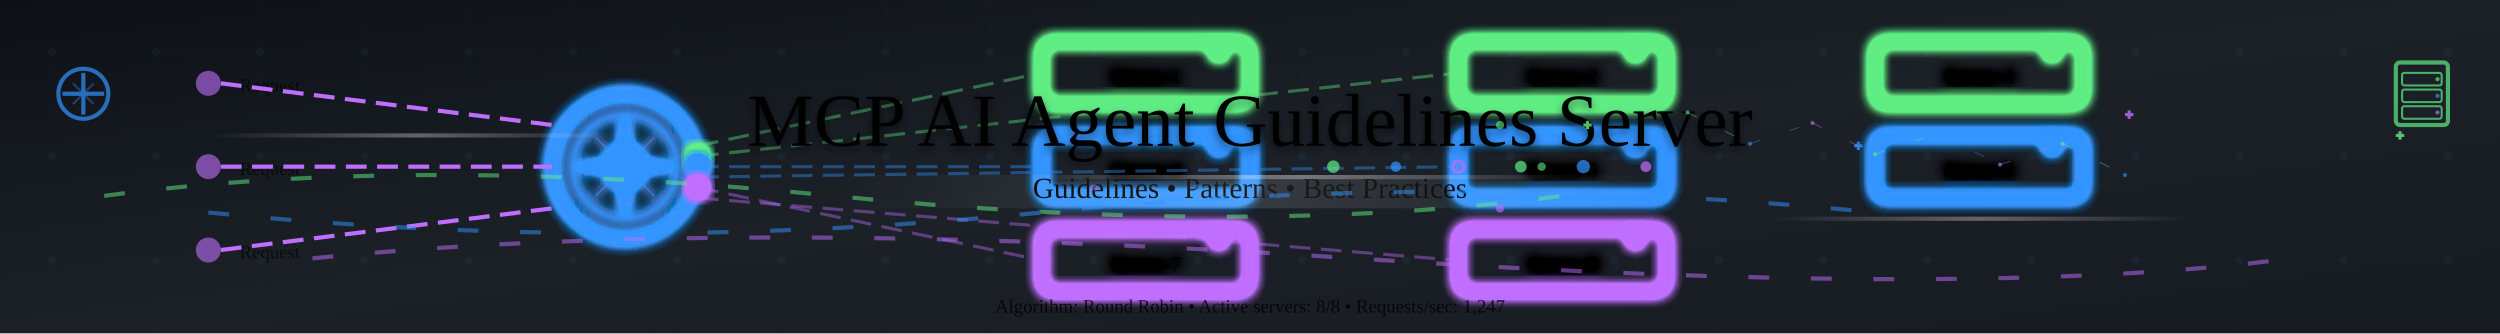
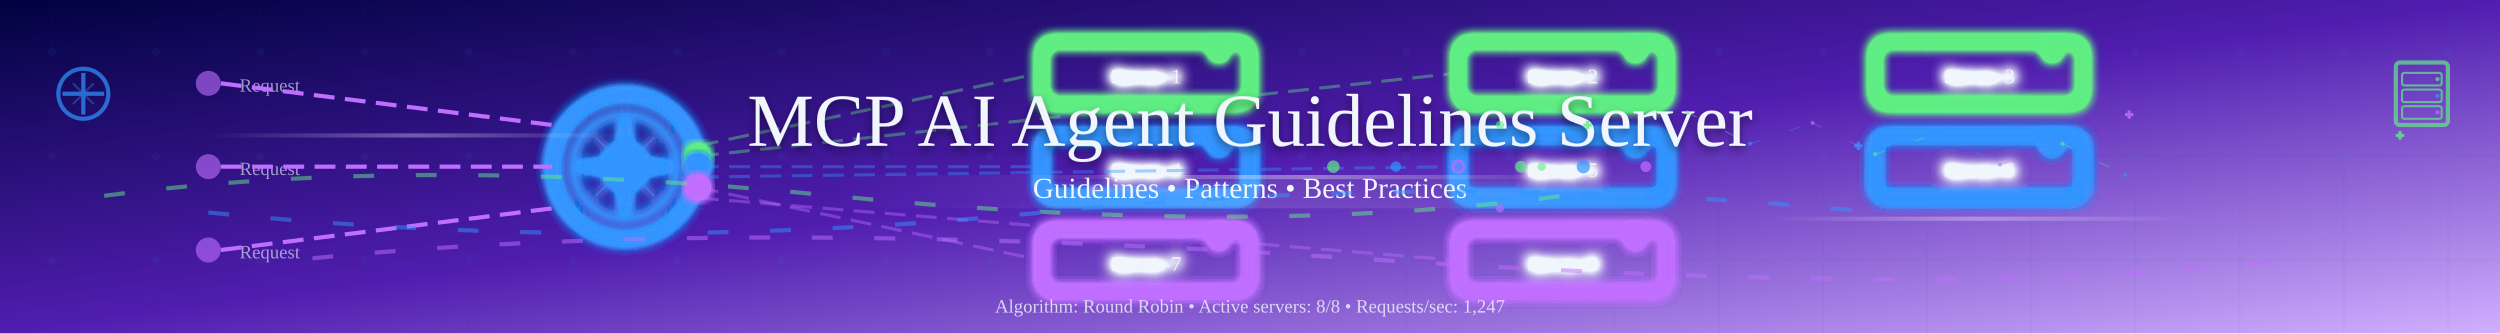
<svg xmlns="http://www.w3.org/2000/svg" width="1200" height="160" viewBox="0 0 1200 160" role="img" aria-label="Load Balancer Distribution">
  <defs>
    <linearGradient id="bgLBGrad" x1="0%" y1="0%" x2="100%" y2="100%">
-       <stop offset="0%" style="stop-color:#0d1117;stop-opacity:1">
-         <animate attributeName="stop-color" values="#0d1117;#161b22;#0d1117" dur="4.5s" repeatCount="indefinite" />
+       <stop offset="0%" style="stop-color:#000240;stop-opacity:1">
+         <animate attributeName="stop-color" values="#000240;#501DAF;#000240" dur="4.5s" repeatCount="indefinite" />
      </stop>
-       <stop offset="50%" style="stop-color:#1c2128;stop-opacity:1" />
-       <stop offset="100%" style="stop-color:#161b22;stop-opacity:1">
-         <animate attributeName="stop-color" values="#161b22;#0d1117;#161b22" dur="4.5s" repeatCount="indefinite" />
+       <stop offset="50%" style="stop-color:#501DAF;stop-opacity:1" />
+       <stop offset="100%" style="stop-color:#D0B0FF;stop-opacity:1">
+         <animate attributeName="stop-color" values="#000240;#501DAF;#000240" dur="4.5s" repeatCount="indefinite" />
      </stop>
    </linearGradient>
    <radialGradient id="lbGlow" cx="50%" cy="50%" r="50%">
      <stop offset="0%" style="stop-color:#3094FF;stop-opacity:1" />
      <stop offset="50%" style="stop-color:#5FED83;stop-opacity:0.6" />
      <stop offset="100%" style="stop-color:#C06EFF;stop-opacity:0" />
    </radialGradient>
    <filter id="glow" x="-50%" y="-50%" width="200%" height="200%">
      <feGaussianBlur stdDeviation="3" result="blur" />
      <feColorMatrix in="blur" type="matrix" values="1 0 0 0 0  0 1 0 0 0  0 0 1 0 0  0 0 0 8 0" result="glow" />
      <feMerge>
        <feMergeNode in="glow" />
        <feMergeNode in="SourceGraphic" />
      </feMerge>
    </filter>
    <filter id="dropShadow" x="-50%" y="-50%" width="200%" height="200%">
      <feGaussianBlur in="SourceAlpha" stdDeviation="2" />
      <feOffset dx="0" dy="2" result="offsetblur" />
      <feFlood flood-color="#000000" flood-opacity="0.5" />
      <feComposite in2="offsetblur" operator="in" />
      <feMerge>
        <feMergeNode />
        <feMergeNode in="SourceGraphic" />
      </feMerge>
    </filter>
    <linearGradient id="shine14" x1="0%" y1="0%" x2="100%" y2="0%">
      <stop offset="0%" style="stop-color:#ffffff;stop-opacity:0" />
      <stop offset="50%" style="stop-color:#ffffff;stop-opacity:0.8" />
      <stop offset="100%" style="stop-color:#ffffff;stop-opacity:0" />
      <animate attributeName="x1" values="-100%;200%" dur="1.5s" repeatCount="indefinite" />
      <animate attributeName="x2" values="0%;300%" dur="1.5s" repeatCount="indefinite" />
    </linearGradient>
    <pattern id="networkTopo" x="0" y="0" width="50" height="50" patternUnits="userSpaceOnUse">
      <circle cx="25" cy="25" r="2" fill="#3094FF" opacity="0.2" />
      <path d="M 0 25 L 50 25 M 25 0 L 25 50" stroke="#30363d" stroke-width="0.5" opacity="0.2" />
    </pattern>
  </defs>
  <style>
    @media (prefers-color-scheme: dark) {
      .text-primary { fill: #f0f6fc; font-family: 'SF Pro Display', -apple-system, BlinkMacSystemFont, 'Segoe UI', 'Roboto', 'Helvetica Neue', Arial, sans-serif; font-weight: 700; letter-spacing: -0.5px; }
      .text-secondary { fill: #c9d1d9; font-family: 'SF Pro Text', -apple-system, BlinkMacSystemFont, 'Segoe UI', 'Roboto', 'Helvetica Neue', Arial, sans-serif; font-weight: 500; letter-spacing: 0.5px; }
    }
    @media (prefers-color-scheme: light) {
      .text-primary { fill: #24292f; font-family: 'SF Pro Display', -apple-system, BlinkMacSystemFont, 'Segoe UI', 'Roboto', 'Helvetica Neue', Arial, sans-serif; font-weight: 700; letter-spacing: -0.5px; }
      .text-secondary { fill: #1f2328; font-family: 'SF Pro Text', -apple-system, BlinkMacSystemFont, 'Segoe UI', 'Roboto', 'Helvetica Neue', Arial, sans-serif; font-weight: 500; letter-spacing: 0.5px; }
    }
    
    .server-pulse { 
      animation: server-heartbeat 3s cubic-bezier(0.4, 0, 0.2, 1) infinite; 
      transform-origin: center;
    }
    @keyframes server-heartbeat {
      0%, 100% { opacity: 0.5; transform: scale(2.0); }
      50% { opacity: 1; transform: scale(2.1); }
    }
    
    .request-flow {
      stroke-dasharray: 10 5;
      animation: req-distribute 2s linear infinite;
    }
    @keyframes req-distribute {
      to { stroke-dashoffset: -100; }
    }
    
    .round-robin {
      animation: robin-rotate 8s linear infinite;
      transform-origin: center;
    }
    @keyframes robin-rotate {
      to { transform: rotate(360deg); }
    }
    
    .server-health {
      animation: health-indicator 2.5s ease-in-out infinite;
    }
    @keyframes health-indicator {
      0%, 100% { opacity: 0.4; r: 3; }
      50% { opacity: 1; r: 5; }
    }
    
    .traffic-particle {
      animation: traffic-move 3s linear infinite;
      filter: url(#glow);
    }
    @keyframes traffic-move {
      0% { opacity: 0; transform: translateX(0); }
      20% { opacity: 1; }
      80% { opacity: 1; }
      100% { opacity: 0; transform: translateX(700.0px); }
    }
    
    @media (prefers-reduced-motion: reduce) { 
      * { animation: none !important; } 
    }
  
    /* Enhanced header particle effects */
    .h-particle {
      animation: h-particle-rise 5s ease-out infinite;
    }
    @keyframes h-particle-rise {
      0% { opacity: 0; transform: translateY(60px) scale(0); }
      50% { opacity: 1; transform: translateY(30px) scale(2.5); }
      100% { opacity: 0; transform: translateY(0) scale(0); }
    }
    
    .h-sparkle {
      animation: h-sparkle-twinkle 2s ease-in-out infinite;
      transform-origin: center;
    }
    @keyframes h-sparkle-twinkle {
      0%, 100% { opacity: 0; transform: scale(0) rotate(0deg); }
      50% { opacity: 1; transform: scale(3) rotate(180deg); }
    }
    
    /* Energy waves */
    .h-energy {
      stroke-dasharray: 10 20;
      animation: h-energy-pulse 4s linear infinite;
    }
    @keyframes h-energy-pulse {
      to { stroke-dashoffset: -200; }
    }
    
    /* Orbital elements */
    .h-orbit {
      animation: h-orbit-spin 15s linear infinite;
      transform-origin: center;
    }
    @keyframes h-orbit-spin {
      to { transform: rotate(360deg); }
    }
    
    /* Glow intensity */
    .h-glow-intense {
      animation: h-glow-pulse 3s ease-in-out infinite;
    }
    @keyframes h-glow-pulse {
      0%, 100% { filter: drop-shadow(0 0 5px currentColor); opacity: 0.6; }
      50% { filter: drop-shadow(0 0 15px currentColor); opacity: 1; }
    }
    
    /* Beam effect */
    .h-beam {
      animation: h-beam-sweep 5s ease-in-out infinite;
      transform-origin: center;
    }
    @keyframes h-beam-sweep {
      0%, 100% { opacity: 0; transform: scaleX(0); }
      50% { opacity: 0.8; transform: scaleX(4); }
    }
    
    /* Constellation effect */
    .h-star {
      animation: h-star-blink 4s ease-in-out infinite;
    }
    @keyframes h-star-blink {
      0%, 100% { opacity: 0.2; r: 1px; }
      50% { opacity: 1; r: 3px; }
    }
    
    /* Network lines */
    .h-network {
      stroke-dasharray: 5 15;
      animation: h-network-pulse 6s linear infinite;
      opacity: 0.4;
    }
    @keyframes h-network-pulse {
      0%, 100% { opacity: 0.2; }
      50% { opacity: 0.8; stroke-dashoffset: -100; }
    }
    
    </style>
  <rect width="1200" height="160" fill="url(#bgLBGrad)" />
  <rect width="1200" height="160" fill="url(#networkTopo)" opacity="0.3" />
  <g class="round-robin" transform="translate(300, 80)" filter="url(#glow)">
    <circle r="35" fill="none" stroke="#3094FF" stroke-width="3" opacity="0.6" />
    <circle r="25" fill="none" stroke="#3094FF" stroke-width="2" opacity="0.4" />
    <path d="M -20 0 L 20 0 M 0 -20 L 0 20" stroke="#3094FF" stroke-width="2" />
    <path d="M -14 -14 L 14 14 M 14 -14 L -14 14" stroke="#3094FF" stroke-width="1" opacity="0.5" />
    <circle r="8" fill="#3094FF" />
  </g>
  <g opacity="0.6">
    <circle cx="100" cy="40" r="6" fill="#C06EFF" />
    <circle cx="100" cy="80" r="6" fill="#C06EFF" />
    <circle cx="100" cy="120" r="6" fill="#C06EFF" />
-     <text x="115" y="44" class="text-secondary" font-size="9">Request</text>
-     <text x="115" y="84" class="text-secondary" font-size="9">Request</text>
-     <text x="115" y="124" class="text-secondary" font-size="9">Request</text>
+     <text x="115" y="44" class="text-secondary" font-size="9" fill="#f0f6fc">Request</text>
+     <text x="115" y="84" class="text-secondary" font-size="9" fill="#f0f6fc">Request</text>
+     <text x="115" y="124" class="text-secondary" font-size="9" fill="#f0f6fc">Request</text>
  </g>
  <line class="request-flow" x1="106" y1="40" x2="265" y2="60" stroke="#C06EFF" stroke-width="2" style="animation-delay: 0s" />
  <line class="request-flow" x1="106" y1="80" x2="265" y2="80" stroke="#C06EFF" stroke-width="2" style="animation-delay: 0.7s" />
  <line class="request-flow" x1="106" y1="120" x2="265" y2="100" stroke="#C06EFF" stroke-width="2" style="animation-delay: 1.4s" />
  <g filter="url(#glow)">
    <rect class="server-pulse" x="500" y="20" width="100" height="30" rx="5" fill="none" stroke="#5FED83" stroke-width="2" style="animation-delay: 0s" />
-     <text x="550" y="40" text-anchor="middle" class="text-secondary" font-size="10">Server-1</text>
+     <text x="550" y="40" text-anchor="middle" class="text-secondary" font-size="10" fill="#f0f6fc">Server-1</text>
    <circle class="server-health" cx="585" cy="25" r="3" fill="#5FED83" style="animation-delay: 0s" />
    <rect class="server-pulse" x="700" y="20" width="100" height="30" rx="5" fill="none" stroke="#5FED83" stroke-width="2" style="animation-delay: 0.5s" />
-     <text x="750" y="40" text-anchor="middle" class="text-secondary" font-size="10">Server-2</text>
+     <text x="750" y="40" text-anchor="middle" class="text-secondary" font-size="10" fill="#f0f6fc">Server-2</text>
    <circle class="server-health" cx="785" cy="25" r="3" fill="#5FED83" style="animation-delay: 0.5s" />
    <rect class="server-pulse" x="900" y="20" width="100" height="30" rx="5" fill="none" stroke="#5FED83" stroke-width="2" style="animation-delay: 1s" />
-     <text x="950" y="40" text-anchor="middle" class="text-secondary" font-size="10">Server-3</text>
+     <text x="950" y="40" text-anchor="middle" class="text-secondary" font-size="10" fill="#f0f6fc">Server-3</text>
    <circle class="server-health" cx="985" cy="25" r="3" fill="#5FED83" style="animation-delay: 1s" />
    <rect class="server-pulse" x="500" y="65" width="100" height="30" rx="5" fill="none" stroke="#3094FF" stroke-width="2" style="animation-delay: 1.5s" />
-     <text x="550" y="85" text-anchor="middle" class="text-secondary" font-size="10">Server-4</text>
+     <text x="550" y="85" text-anchor="middle" class="text-secondary" font-size="10" fill="#f0f6fc">Server-4</text>
    <circle class="server-health" cx="585" cy="70" r="3" fill="#3094FF" style="animation-delay: 1.5s" />
    <rect class="server-pulse" x="700" y="65" width="100" height="30" rx="5" fill="none" stroke="#3094FF" stroke-width="2" style="animation-delay: 2s" />
-     <text x="750" y="85" text-anchor="middle" class="text-secondary" font-size="10">Server-5</text>
+     <text x="750" y="85" text-anchor="middle" class="text-secondary" font-size="10" fill="#f0f6fc">Server-5</text>
    <circle class="server-health" cx="785" cy="70" r="3" fill="#3094FF" style="animation-delay: 2s" />
    <rect class="server-pulse" x="900" y="65" width="100" height="30" rx="5" fill="none" stroke="#3094FF" stroke-width="2" style="animation-delay: 2.5s" />
-     <text x="950" y="85" text-anchor="middle" class="text-secondary" font-size="10">Server-6</text>
+     <text x="950" y="85" text-anchor="middle" class="text-secondary" font-size="10" fill="#f0f6fc">Server-6</text>
    <circle class="server-health" cx="985" cy="70" r="3" fill="#3094FF" style="animation-delay: 2.5s" />
    <rect class="server-pulse" x="500" y="110" width="100" height="30" rx="5" fill="none" stroke="#C06EFF" stroke-width="2" style="animation-delay: 3s" />
-     <text x="550" y="130" text-anchor="middle" class="text-secondary" font-size="10">Server-7</text>
+     <text x="550" y="130" text-anchor="middle" class="text-secondary" font-size="10" fill="#f0f6fc">Server-7</text>
    <circle class="server-health" cx="585" cy="115" r="3" fill="#C06EFF" style="animation-delay: 3s" />
    <rect class="server-pulse" x="700" y="110" width="100" height="30" rx="5" fill="none" stroke="#C06EFF" stroke-width="2" style="animation-delay: 3.5s" />
-     <text x="750" y="130" text-anchor="middle" class="text-secondary" font-size="10">Server-8</text>
+     <text x="750" y="130" text-anchor="middle" class="text-secondary" font-size="10" fill="#f0f6fc">Server-8</text>
    <circle class="server-health" cx="785" cy="115" r="3" fill="#C06EFF" style="animation-delay: 3.5s" />
  </g>
  <path d="M 335 70 L 500 35" class="request-flow" stroke="#5FED83" stroke-width="1.5" opacity="0.4" style="animation-delay: 0s" />
  <path d="M 335 75 L 700 35" class="request-flow" stroke="#5FED83" stroke-width="1.5" opacity="0.4" style="animation-delay: 0.5s" />
  <path d="M 335 80 L 500 80" class="request-flow" stroke="#3094FF" stroke-width="1.5" opacity="0.4" style="animation-delay: 1s" />
  <path d="M 335 85 L 700 80" class="request-flow" stroke="#3094FF" stroke-width="1.5" opacity="0.4" style="animation-delay: 1.5s" />
  <path d="M 335 90 L 500 125" class="request-flow" stroke="#C06EFF" stroke-width="1.5" opacity="0.4" style="animation-delay: 2s" />
  <path d="M 335 95 L 700 125" class="request-flow" stroke="#C06EFF" stroke-width="1.5" opacity="0.4" style="animation-delay: 2.5s" />
  <g class="traffic-particle" style="animation-delay: 0s">
    <circle cx="335" cy="75" r="4" fill="#5FED83" opacity="0.8" />
  </g>
  <g class="traffic-particle" style="animation-delay: 1s">
    <circle cx="335" cy="80" r="4" fill="#3094FF" opacity="0.8" />
  </g>
  <g class="traffic-particle" style="animation-delay: 2s">
    <circle cx="335" cy="90" r="4" fill="#C06EFF" opacity="0.8" />
  </g>
  <g transform="translate(25, 30)" opacity="0.7">
    <circle cx="15" cy="15" r="12" fill="none" stroke="#3094FF" stroke-width="2" />
    <path d="M 5 15 L 25 15 M 15 5 L 15 25" stroke="#3094FF" stroke-width="2" />
    <path d="M 10 10 L 20 20 M 20 10 L 10 20" stroke="#3094FF" stroke-width="1" opacity="0.5" />
  </g>
  <g transform="translate(1150, 30)" opacity="0.7">
    <rect x="0" y="0" width="25" height="30" rx="2" fill="none" stroke="#5FED83" stroke-width="2" />
    <rect x="3" y="5" width="19" height="6" rx="1" fill="none" stroke="#5FED83" stroke-width="1" />
    <rect x="3" y="13" width="19" height="6" rx="1" fill="none" stroke="#5FED83" stroke-width="1" />
    <rect x="3" y="21" width="19" height="6" rx="1" fill="none" stroke="#5FED83" stroke-width="1" />
    <circle cx="20" cy="8" r="1" fill="#5FED83" />
    <circle cx="20" cy="16" r="1" fill="#3094FF" />
    <circle cx="20" cy="24" r="1" fill="#C06EFF" />
  </g>
-   <text x="600" y="150" text-anchor="middle" class="text-secondary" font-size="9" opacity="0.8">Algorithm: Round Robin • Active servers: 8/8 • Requests/sec: 1,247</text>
-   <text x="600" y="70" text-anchor="middle" class="text-primary" font-size="36" filter="url(#dropShadow)">MCP AI Agent Guidelines Server</text>
-   <text x="600" y="95" text-anchor="middle" class="subtitle text-secondary" font-size="14">Guidelines • Patterns • Best Practices</text>
+   <text x="600" y="150" text-anchor="middle" class="text-secondary" font-size="9" opacity="0.8" fill="#f0f6fc">Algorithm: Round Robin • Active servers: 8/8 • Requests/sec: 1,247</text>
+   <text x="600" y="70" text-anchor="middle" class="text-primary" font-size="36" filter="url(#dropShadow)" fill="#f0f6fc">MCP AI Agent Guidelines Server</text>
+   <text x="600" y="95" text-anchor="middle" class="subtitle text-secondary" font-size="14" fill="#f0f6fc">Guidelines • Patterns • Best Practices</text>
  <rect x="400" y="84" width="400" height="16" fill="url(#shine14)" opacity="0.15" />
  <g opacity="0.7">
    <circle class="h-particle" cx="640" cy="80" r="3" fill="#5FED83" style="animation-delay: 0s" />
    <circle class="h-particle" cx="670" cy="80" r="2.5" fill="#3094FF" style="animation-delay: 0.7s" />
    <circle class="h-particle" cx="700" cy="80" r="3.5" fill="#C06EFF" style="animation-delay: 1.4s" />
    <circle class="h-particle" cx="730" cy="80" r="2.8" fill="#5FED83" style="animation-delay: 2.1s" />
    <circle class="h-particle" cx="760" cy="80" r="3.2" fill="#3094FF" style="animation-delay: 2.8s" />
    <circle class="h-particle" cx="790" cy="80" r="2.6" fill="#C06EFF" style="animation-delay: 3.5s" />
  </g>
  <g opacity="0.8">
    <path class="h-sparkle" d="M 760 60 L 764 60 M 762 58 L 762 62" stroke="#5FED83" stroke-width="1.5" style="animation-delay: 0s" />
    <path class="h-sparkle" d="M 890 70 L 894 70 M 892 68 L 892 72" stroke="#3094FF" stroke-width="1.5" style="animation-delay: 0.5s" />
    <path class="h-sparkle" d="M 1020 55 L 1024 55 M 1022 53 L 1022 57" stroke="#C06EFF" stroke-width="1.5" style="animation-delay: 1s" />
    <path class="h-sparkle" d="M 1150 65 L 1154 65 M 1152 63 L 1152 67" stroke="#5FED83" stroke-width="1.5" style="animation-delay: 1.5s" />
  </g>
  <g opacity="0.5">
    <path class="h-energy" d="M 50 94 Q 200 74, 400 94 T 750 94" stroke="#5FED83" stroke-width="2" fill="none" style="animation-delay: 0s" />
    <path class="h-energy" d="M 100 102 Q 300 122, 500 102 T 900 102" stroke="#3094FF" stroke-width="2" fill="none" style="animation-delay: 1s" />
    <path class="h-energy" d="M 150 124 Q 350 104, 650 124 T 1100 124" stroke="#C06EFF" stroke-width="2" fill="none" style="animation-delay: 2s" />
  </g>
  <g opacity="0.6">
    <g class="h-orbit" transform="translate(720, 80)">
      <circle cx="20" cy="0" r="2" fill="#5FED83" />
      <circle cx="-20" cy="0" r="2" fill="#3094FF" />
      <circle cx="0" cy="20" r="2" fill="#C06EFF" />
      <circle cx="0" cy="-20" r="2" fill="#5FED83" />
    </g>
    <g class="h-orbit" transform="translate(550, 90)" style="animation-direction: reverse; animation-duration: 20s;">
      <ellipse cx="25" cy="0" rx="2" ry="1.5" fill="#3094FF" opacity="0.7" />
      <ellipse cx="-25" cy="0" rx="2" ry="1.5" fill="#C06EFF" opacity="0.7" />
    </g>
  </g>
  <g opacity="0.4">
    <rect class="h-beam" x="100" y="64" width="200" height="2" fill="url(#shine14)" style="animation-delay: 0s" />
    <rect class="h-beam" x="500" y="84" width="250" height="2" fill="url(#shine14)" style="animation-delay: 1.5s" />
    <rect class="h-beam" x="850" y="104" width="200" height="2" fill="url(#shine14)" style="animation-delay: 3s" />
  </g>
  <g class="h-glow-intense" opacity="0.6">
    <circle class="h-star" cx="810" cy="54" r="1" fill="#5FED83" style="animation-delay: 0s" />
    <circle class="h-star" cx="840" cy="69" r="1" fill="#3094FF" style="animation-delay: 0.4s" />
    <circle class="h-star" cx="870" cy="59" r="1" fill="#C06EFF" style="animation-delay: 0.8s" />
    <circle class="h-star" cx="900" cy="74" r="1" fill="#5FED83" style="animation-delay: 1.2s" />
    <circle class="h-star" cx="930" cy="64" r="1" fill="#3094FF" style="animation-delay: 1.6s" />
    <circle class="h-star" cx="960" cy="79" r="1" fill="#C06EFF" style="animation-delay: 2s" />
    <circle class="h-star" cx="990" cy="69" r="1" fill="#5FED83" style="animation-delay: 2.4s" />
    <circle class="h-star" cx="1020" cy="84" r="1" fill="#3094FF" style="animation-delay: 2.8s" />
  </g>
  <g class="h-network">
    <line x1="810" y1="54" x2="840" y2="69" stroke="#5FED83" stroke-width="0.5" />
    <line x1="840" y1="69" x2="870" y2="59" stroke="#3094FF" stroke-width="0.5" />
    <line x1="870" y1="59" x2="900" y2="74" stroke="#C06EFF" stroke-width="0.5" />
    <line x1="900" y1="74" x2="930" y2="64" stroke="#5FED83" stroke-width="0.5" />
    <line x1="930" y1="64" x2="960" y2="79" stroke="#3094FF" stroke-width="0.5" />
    <line x1="960" y1="79" x2="990" y2="69" stroke="#C06EFF" stroke-width="0.5" />
    <line x1="990" y1="69" x2="1020" y2="84" stroke="#5FED83" stroke-width="0.5" />
  </g>
</svg>
